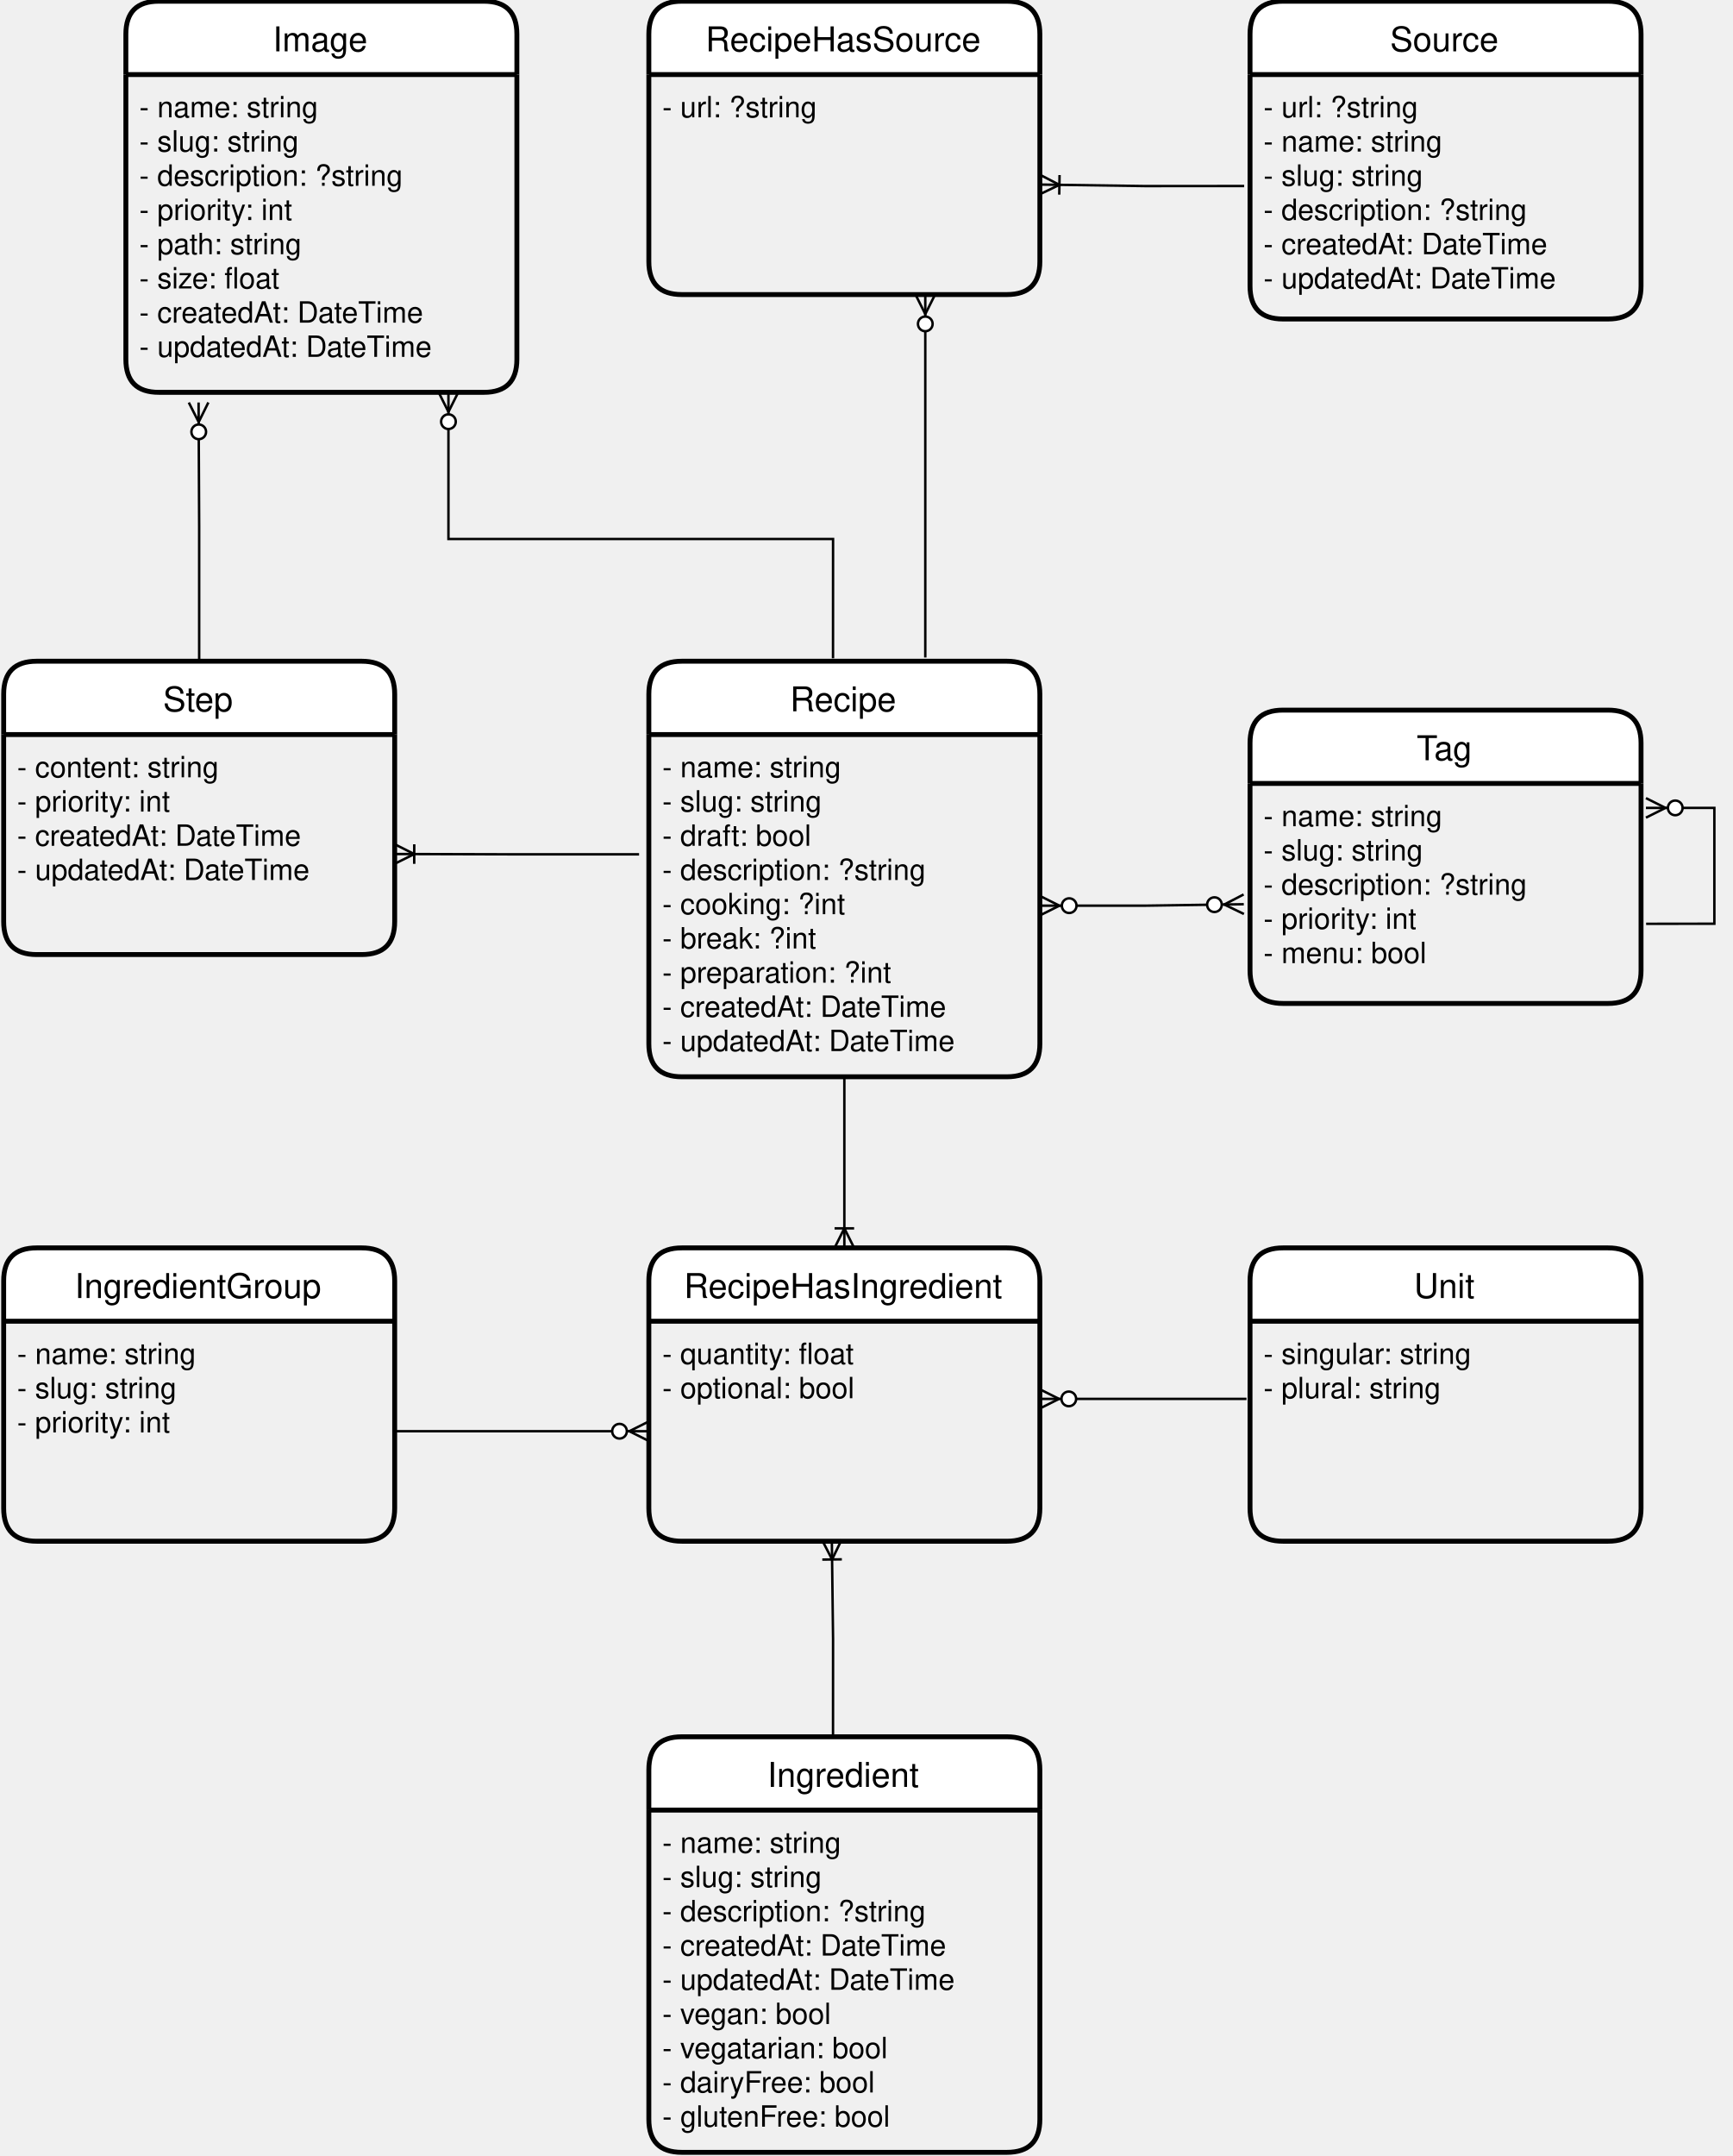
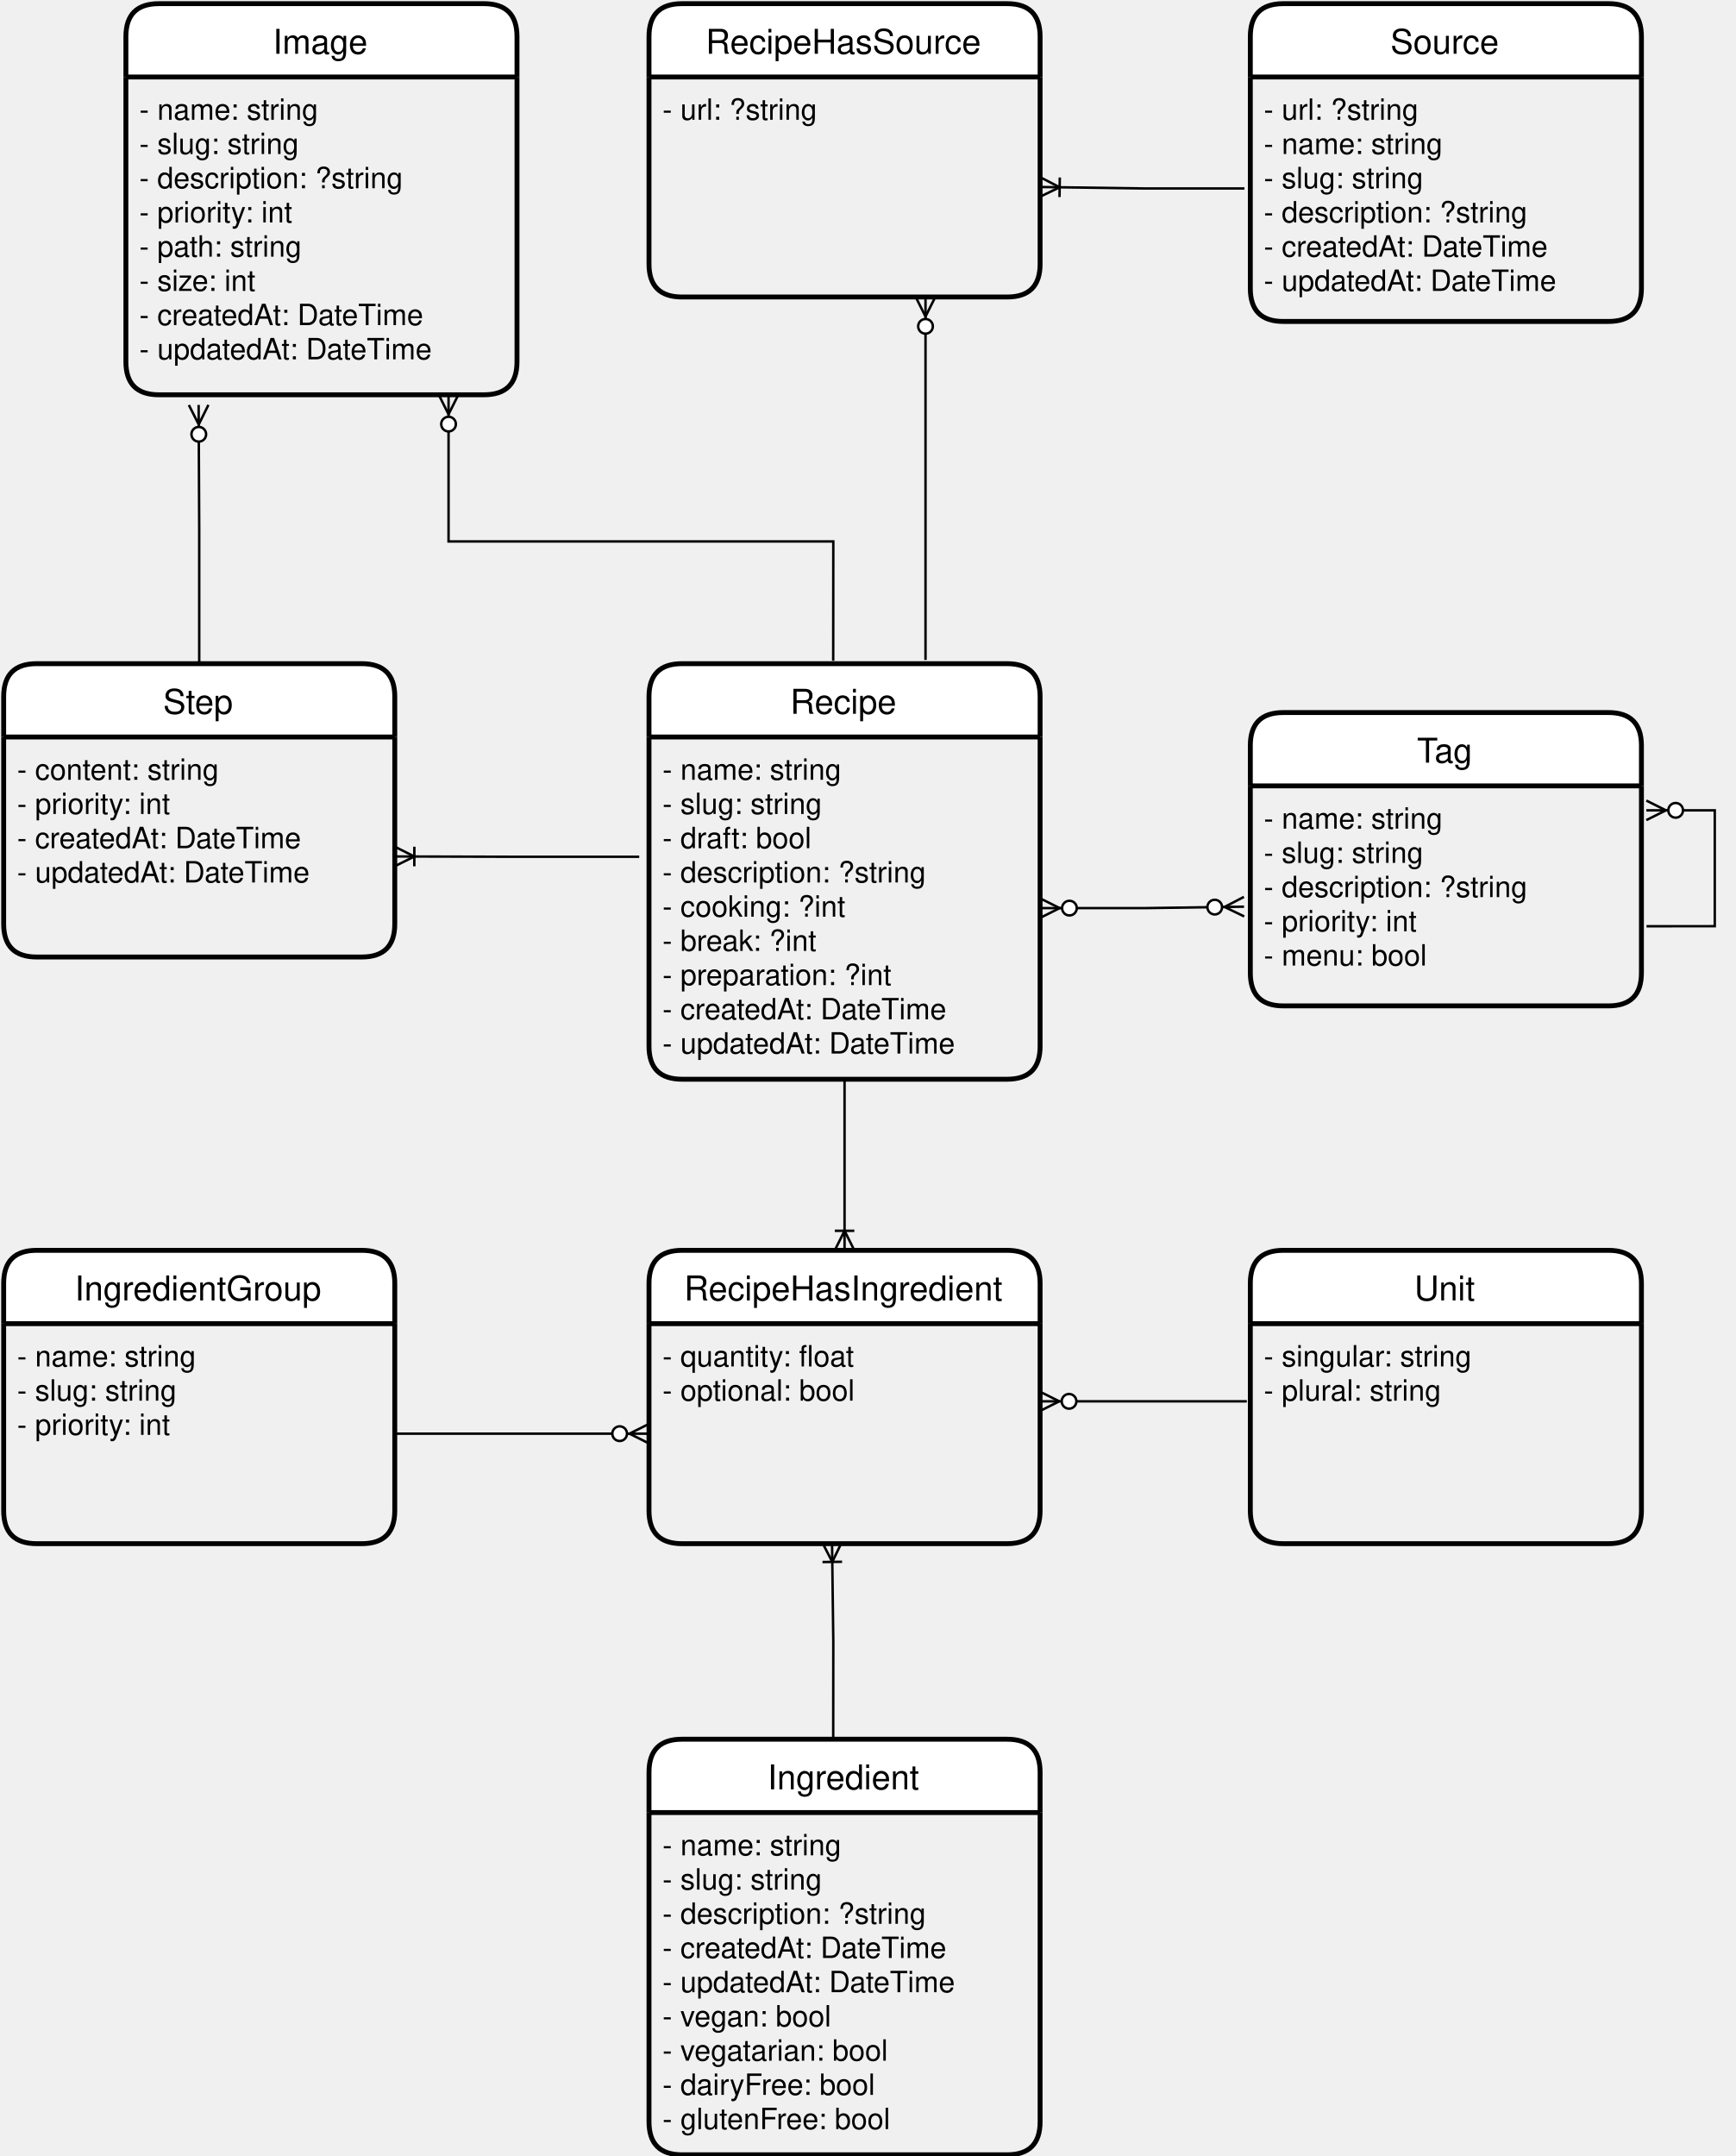
- <svg xmlns="http://www.w3.org/2000/svg" version="1.1" width="709px" height="882px" viewBox="-0.5 -0.5 709 882" content="&lt;mxfile host=&quot;drawio-plugin&quot; modified=&quot;2022-08-24T13:08:50.267Z&quot; agent=&quot;5.0 (X11; Linux x86_64) AppleWebKit/537.36 (KHTML, like Gecko) Chrome/98.0.476.102 Safari/537.36&quot; etag=&quot;3_nnmf-e8nYRTh73Wc1m&quot; version=&quot;15.5.4&quot; type=&quot;embed&quot;&gt;&lt;diagram id=&quot;23iRSUPoRavnBvh4doch&quot; name=&quot;Page-1&quot;&gt;7Vzdcps4FH4aXzYDCIO5TOKk7Uw702mys9tLxSiYCUaskJO4T78CJEASEIyxQ7q+inV0JITOd34lMgPXm9fPBCbr79hH0cwy/NcZWM4sywSmwf5klF1BcV1QEAIS+pypItyFvxEn8nHBNvRRKjFSjCMaJjJxheMYrahEg4TgF5ntEUfyUxMYII1wt4KRTv079Om6oC4st6J/QWGwFk82Ha/o2UDBzN8kXUMfv9RI4GYGrgnGtPi1eb1GUbZ5Yl+KcbctveXCCIppnwFWMeAZRlv+bj/RKkwQXx3diVdOX8JNBGPWulqtw8j/Bnd4mz0ipXD1JFpXa0zC3zimMGJdJiOwbkK5BIEhcdxlIxk5oxK8jX3k80GPrJ+PMW3R5msx8kkJfiq33srGo5Tx/xDvbZSkbzClYilir7NeH6br/HlZA0ZhELPfKzYaEUbQt5Hv7DMiFL3WSHxbPyO8QZTsGAvvBcAuhnCMA4OL/KVCjOlw2rqOFpcTIUdpUM5dCZL94LJslivQ5PqJNWO4Ya3LXLIkjIOZ5cysTBvBVdadRtugo9sn8JEW/Q9M29RelK5ImNAQxwXPDNw2TrPC+CmjCqaQbbHM8UAQfOroTwhiooHSo3SuFZuFIv+SL3nJGvche3+Za5v4zVwK/gVEIpTtAUfgNY4wg8syxrliPIZRpJDSBK7Yy37LRy1tBdsZcjNEhcy0XPIHUJwI8MKHEvEEU0hrbfb+AtY6Vq3eWC2x2ROa9gjQdDRo3lGUnA3OoQZHmI297Y01glDdRnvD/C/NX6jVpiQkZOKhu4LlrMSV/J3e8t9Tib0RxL3QxP11k8VMZyU+UIlLZdzXMjsjSNU7RtDQNyx4yxIkeejcvoxc8Fn3Y4Th2YwIBC56I3BfxIERECcSuhrktN1GPsu9eBMTusYBjmF0U1G1bVzTjTAkKPYvs4SPNW9+/kYE3+PvMN4VPbdhJPgqS5LtKHoN6T/Z7wvbNXn7F2t/Mi4Mw+WE5WuNe7mrNX4gwmCT24SCFrNtKeZbWHNB+FUukTWqyfLWrt5Sp2s1MynekhWSYkBmRwMkDH9ByvazEwh1yRtNkhdEgiIWhD/LSXETHPgzfuBcrcsMyZMzJGuhIKp4Hz6qnsSqE9my0TRVF1fsgjYRQwbc1diSjCFtX7BtePKC50bnuqy51cXPfhQrqFSllEI/7RHuZWLaU8HdXDgS3C8MYA2BfKWQ85o6Gp2a2EtNnOmryUIGt6WWB/pqialMpNUZWrRkCDD1stIRgcm8a4nLFiSadRQyENlgVMNbh487MfgAoESUrjcMP8J6iYlsNeQcET96+equUNpzgnFggjFfDEwwRgn3bE2uedxNou7c4EQpyP83SygVbvw0wRgDN3p56WscEOSHiNuas00Y8ajCtfsKd4yjClMvJn0cnZe4nlEA49YDkqyXISzsYPFhSHa3BKFWjiDaUhSrLB/Z8ri90foehxWmXhMrDki/wPRsgo5ngua9TdAYpxdiDsUE/buFMS1Lkk11RZxbGBg16uvH1kuvtwjf4fzB0isflTZ+ZupxPk88WCWV88QTa6ReQTg8KGg4YvjAGrqHRN9DQ/Vjfm23T1ICaqwciqJ+Sw2/KmBK1fqqTNRcNGpVunrFkWda9ZKRObWSI1B1Xy319K0Z2cpER6wZNVxBeGfAyWdH2dGR3Q277qMj21lIYLzwPPsNQA4/PhJheR2mwq5PBqZzpSLpqp6nL0wdZSJHnWhEmOrZ7hFhuveJp4zYeSdeewFJvN60geQp8ldTx94nkUqx3VGrXyMCSc9M/4rDcyo6eoX8tIGvAJAS+KYsvNxGkHRFt9GWiExUMHzk8HbSCSiY6NE7N+P5RRVPsuVgDg6JPjzPk6MPPt9Rog8hyUk7DcdUYtuhB/Nz42ROA+hp9T3U7cTZZxzoM4B1Up9xlK89xrq4uUHx9g85rCjVZ5o+ST9dfx+flJuBFs6WCzqZwzKlu2LZLZ3S5Qy5KzZ6KtNQuRGaNxmnpPoSW/UlvZ2SWrk5olOaTwS3LSkxQyaQsOSAxd6hVD+ETQ1OZUVFoEC1U33h5NqW7CB7FgL3vaLrarB1u9elfjXljHtFF+hl8PL8+HylrdQLzaE2qErvs+PeFwRGib2av3xrutL2wQKfN2RSIHsSgY8o0EzUgRgXbvnRSPkViUjOByXjfL4RviJRPM2Qz0oKDXg/H2UrxXsNUr1DHmWivp+RDHAL9knLRwMuyL+FqFqdyZQ+ybiw587A4GhfLIrbxJMCoxJPDP6mSY2/TXWiwWBkzer/ixTs1X9pATf/AQ==&lt;/diagram&gt;&lt;/mxfile&gt;">
+ <svg xmlns="http://www.w3.org/2000/svg" version="1.1" width="710px" height="882px" viewBox="-0.5 -0.5 710 882" content="&lt;mxfile host=&quot;drawio-plugin&quot; modified=&quot;2022-09-05T08:07:39.021Z&quot; agent=&quot;5.0 (X11; Linux x86_64) AppleWebKit/537.36 (KHTML, like Gecko) Chrome/98.0.476.102 Safari/537.36&quot; etag=&quot;ibXtkRQIotcQoL53WjZH&quot; version=&quot;15.5.4&quot; type=&quot;embed&quot;&gt;&lt;diagram id=&quot;23iRSUPoRavnBvh4doch&quot; name=&quot;Page-1&quot;&gt;7Vzdc6MqFP9r8rgdFaPxsduv3ZnuTGe7d+7dRxppwtSIF0nb9K+/qKACak1iUrs3Tw2HAyLndz7BTsDF6vWGwmT5g4QomjhW+DoBlxPHsS3f538yykZQvJlVUBYUh4JWEe7xG5JDBXWNQ5QqjIyQiOFEJc5JHKM5U2iQUvKisj2SSH1qAhfIINzPYWRS/8YhWxbUmeNX9G8IL5byybYXFD0rKJnFm6RLGJKXGglcTcAFJYQVv1avFyjKdk/uSzHuuqW3XBhFMeszwCkGPMNoLd7tJ5rjBInVsY185fQFryIY89bX+RJH4S3ckHX2iJTB+ZNsfV0Sit9IzGDEu2xO4N2UCQkCS+G4z0ZyckalZB2HKBSDHnm/GGO7si3WYuWTUvJUbr2TjUcp57+T722VpFuYMrkUuddZbwjTZf68rAEjvIj57zkfjSgnmNsodvYZUYZeaySxrTeIrBCjG84iegFwiyEC5MASIn+pEGN7graso8UXRChQuijnrgTJfwhZNssVGHL9wpsxXPHWeS5ZiuPFxPEmDrCzLci602i96OgOKXxkRf8D1za9F6VzihOGSVzwTMB14zRzQp4yqmTCfItVjgeK4FNHf0IRFw1UHmVyzfksDIXnYsmXvPEL8/dXudZJ2Myl4V9CJELZHggEXpCIcLhcxiRXjEccRRopTeCcv+xtPurS1bCdITdDFOam5Vw8gJFEghc+lIinhEFWa/P3l7A2ser0xmqJzZ7QdAeApmdA856h5GRw9jU40mxsbW+cAYTqN9ob7n9Z/kKtNiWhmIuHbQqWkxJX8vd6y39LJQ4GEPfMEPf3VRYznZR4TyUulXFby+wNINXgEEFD37DgPUuQ5KFz+zJywZ+MiIq/WW/8bYs3MADeZDpXA5yx2yjkmZdoEsqWZEFiGF1VVGMbl2wlzQiKw/Ms3ePNq59viJJf5AeMN0XPNY4kX2VHsh1Fr5j9k/0+c31btH/z9hfrzLJ8Qbh8rXFfbmqNO0Q5bHKLUNBivi3FfDNnKgm/yyXyRjVZ3trUW/p0rUYmJWs6R0oEyK3oAkmzX5Cy/ewEQl3yVpPkJZGiiIfgz2pK3AQH8Yw7kmtmmR8Fan7kzDREFe8jRtVTWH0iVzWZtu7gil0wJuLIgJsaW5IxpO0Ldq1AXfDU6lyXM3W6+PmPYgWVqpRS6Kc90rmMTHsquNszT4H7mQWcXSBfKeS0po5Wpyb2UhNv/GoyU8Ht6MWBvlpiaxMZVYYWLdkFmGZR6YDA5N61xGULEu06CjmIXDCo4a3Dxx8ZfADQ4kk/2A0/0nrJiVw94BwQP2bx6r5Q2lN6sWd6MZ3tmF4MEu65hlzzuJtG3ZnBkRKQ/2+WUCrc8GmCNQRuzOLS93hBUYiRsDUnmzDgQYXv9hXuEAcVtllK+jw6r3A9owWMW49Hsl6OMNzBEkJMN9cUoVaORbRmKNZZPrPl8Xuj9SOOKmyzIlYcj36D6ckEHc4ETXuboCHOLuQcmgn6dw1jVhYkHyMC9boiyS0MjBr19XPrZdBbhB9w+uCYlY9KG2+4epxOE/dWSe008cgaaVYQ9g8KGg4YPrGGbiHRj9BQ85Df2O2jlIAaK4eyqN9Sw68KmEq1vioTNReNWpWuXnEUmVa9ZGSPreQIdN3XSz19a0auNtEBa0YNFxA+GHDq2VF2dOR2w6776Mj1ZgoYz4LAfQeQux8fybC8DlNp10cD06lWkfR1z9MXpp42kadPNCBMzWz3gDDd+sRTRey0E6+9gCRfb9xACjT566lj75NIrdju6dWvAYFkZqZ/xfiUig5eIT9u4CsBpAW+KQ8v1xGkXdFttKYyE5UMnzm8HXUCCkZ69C7MeH5RJVBsOZiCfaKPIAjU6EPMd5DoQ0py1E7Ds7XYdteD+al1NKcBzLT6FzTtxMln7OkzgHNUn3GQbz2Gura5QvH6DzmsKNVnnD7JPF3/GJ+Um4EWzpYLOpnDspW7YtktndLl7HJXbPBUpqFyIzVvNE5J9yWu7kt6OyW9cnNApzQdCW5bUmKOTKBgyQOzrUOpfggbG5zKiopEgW6n+sLJdx3VQfYsBG57Rdc3YOt3r0v/Zsob9oouMMvg5fnx6UrbMMGX+Z3tMWOv5u/emq60febAZ9TfoskCzUgdiHXmlx+NlF+RyOR8p2RczPchX5GAsV1wdrXivQGp3iGPNlHfz0h2cAvuUctHO1yQfw9RtTqTrXySceZOvcMER/Ly8LjBqMUTO3/TpMfftj7RzmDkzeq/ixTs1T9pAVf/AQ==&lt;/diagram&gt;&lt;/mxfile&gt;">
  <defs />
  <g>
-     <path d="M 425 300 L 425 283.5 Q 425 270 411.5 270 L 278.5 270 Q 265 270 265 283.5 L 265 300" fill="#ffffff" stroke="#000000" stroke-width="2" stroke-miterlimit="10" pointer-events="all" />
-     <path d="M 265 300 L 265 426.5 Q 265 440 278.5 440 L 411.5 440 Q 425 440 425 426.5 L 425 300" fill="none" stroke="#000000" stroke-width="2" stroke-miterlimit="10" pointer-events="none" />
-     <path d="M 265 300 L 425 300" fill="none" stroke="#000000" stroke-width="2" stroke-miterlimit="10" pointer-events="none" />
+     <path d="M 425 301 L 425 284.5 Q 425 271 411.5 271 L 278.5 271 Q 265 271 265 284.5 L 265 301" fill="#ffffff" stroke="#000000" stroke-width="2" stroke-miterlimit="10" pointer-events="all" />
+     <path d="M 265 301 L 265 427.5 Q 265 441 278.5 441 L 411.5 441 Q 425 441 425 427.5 L 425 301" fill="none" stroke="#000000" stroke-width="2" stroke-miterlimit="10" pointer-events="none" />
+     <path d="M 265 301 L 425 301" fill="none" stroke="#000000" stroke-width="2" stroke-miterlimit="10" pointer-events="none" />
    <g fill="#000000" font-family="Helvetica" pointer-events="none" text-anchor="middle" font-size="14px">
-       <text x="344.5" y="290.5">Recipe</text>
+       <text x="344.5" y="291.5">Recipe</text>
    </g>
    <g fill="#000000" font-family="Helvetica" pointer-events="none" font-size="12px">
-       <text x="270.5" y="317.5">- name: string</text>
-       <text x="270.5" y="331.5">- slug: string</text>
-       <text x="270.5" y="345.5">- draft: bool</text>
-       <text x="270.5" y="359.5">- description: ?string</text>
-       <text x="270.5" y="373.5">- cooking: ?int</text>
-       <text x="270.5" y="387.5">- break: ?int</text>
-       <text x="270.5" y="401.5">- preparation: ?int</text>
-       <text x="270.5" y="415.5">- createdAt: DateTime</text>
-       <text x="270.5" y="429.5">- updatedAt: DateTime</text>
+       <text x="270.5" y="318.5">- name: string</text>
+       <text x="270.5" y="332.5">- slug: string</text>
+       <text x="270.5" y="346.5">- draft: bool</text>
+       <text x="270.5" y="360.5">- description: ?string</text>
+       <text x="270.5" y="374.5">- cooking: ?int</text>
+       <text x="270.5" y="388.5">- break: ?int</text>
+       <text x="270.5" y="402.5">- preparation: ?int</text>
+       <text x="270.5" y="416.5">- createdAt: DateTime</text>
+       <text x="270.5" y="430.5">- updatedAt: DateTime</text>
    </g>
-     <path d="M 161 300 L 161 283.5 Q 161 270 147.5 270 L 14.5 270 Q 1 270 1 283.5 L 1 300" fill="#ffffff" stroke="#000000" stroke-width="2" stroke-miterlimit="10" pointer-events="none" />
-     <path d="M 1 300 L 1 376.5 Q 1 390 14.5 390 L 147.5 390 Q 161 390 161 376.5 L 161 300" fill="none" stroke="#000000" stroke-width="2" stroke-miterlimit="10" pointer-events="none" />
-     <path d="M 1 300 L 161 300" fill="none" stroke="#000000" stroke-width="2" stroke-miterlimit="10" pointer-events="none" />
+     <path d="M 161 301 L 161 284.5 Q 161 271 147.5 271 L 14.5 271 Q 1 271 1 284.5 L 1 301" fill="#ffffff" stroke="#000000" stroke-width="2" stroke-miterlimit="10" pointer-events="none" />
+     <path d="M 1 301 L 1 377.5 Q 1 391 14.5 391 L 147.5 391 Q 161 391 161 377.5 L 161 301" fill="none" stroke="#000000" stroke-width="2" stroke-miterlimit="10" pointer-events="none" />
+     <path d="M 1 301 L 161 301" fill="none" stroke="#000000" stroke-width="2" stroke-miterlimit="10" pointer-events="none" />
    <g fill="#000000" font-family="Helvetica" pointer-events="none" text-anchor="middle" font-size="14px">
-       <text x="80.5" y="290.5">Step</text>
+       <text x="80.5" y="291.5">Step</text>
    </g>
    <g fill="#000000" font-family="Helvetica" pointer-events="none" font-size="12px">
-       <text x="6.5" y="317.5">- content: string</text>
-       <text x="6.5" y="331.5">- priority: int</text>
-       <text x="6.5" y="345.5">- createdAt: DateTime</text>
-       <text x="6.5" y="359.5">- updatedAt: DateTime</text>
+       <text x="6.5" y="318.5">- content: string</text>
+       <text x="6.5" y="332.5">- priority: int</text>
+       <text x="6.5" y="346.5">- createdAt: DateTime</text>
+       <text x="6.5" y="360.5">- updatedAt: DateTime</text>
    </g>
-     <path d="M 211 30 L 211 13.5 Q 211 0 197.5 0 L 64.5 0 Q 51 0 51 13.5 L 51 30" fill="#ffffff" stroke="#000000" stroke-width="2" stroke-miterlimit="10" pointer-events="none" />
-     <path d="M 51 30 L 51 146.5 Q 51 160 64.5 160 L 197.5 160 Q 211 160 211 146.5 L 211 30" fill="none" stroke="#000000" stroke-width="2" stroke-miterlimit="10" pointer-events="none" />
-     <path d="M 51 30 L 211 30" fill="none" stroke="#000000" stroke-width="2" stroke-miterlimit="10" pointer-events="none" />
+     <path d="M 211 31 L 211 14.5 Q 211 1 197.5 1 L 64.5 1 Q 51 1 51 14.5 L 51 31" fill="#ffffff" stroke="#000000" stroke-width="2" stroke-miterlimit="10" pointer-events="none" />
+     <path d="M 51 31 L 51 147.5 Q 51 161 64.5 161 L 197.5 161 Q 211 161 211 147.5 L 211 31" fill="none" stroke="#000000" stroke-width="2" stroke-miterlimit="10" pointer-events="none" />
+     <path d="M 51 31 L 211 31" fill="none" stroke="#000000" stroke-width="2" stroke-miterlimit="10" pointer-events="none" />
    <g fill="#000000" font-family="Helvetica" pointer-events="none" text-anchor="middle" font-size="14px">
-       <text x="130.5" y="20.5">Image</text>
+       <text x="130.5" y="21.5">Image</text>
    </g>
    <g fill="#000000" font-family="Helvetica" pointer-events="none" font-size="12px">
-       <text x="56.5" y="47.5">- name: string</text>
-       <text x="56.5" y="61.5">- slug: string</text>
-       <text x="56.5" y="75.5">- description: ?string</text>
-       <text x="56.5" y="89.5">- priority: int</text>
-       <text x="56.5" y="103.5">- path: string</text>
-       <text x="56.5" y="117.5">- size: float</text>
-       <text x="56.5" y="131.5">- createdAt: DateTime</text>
-       <text x="56.5" y="145.5">- updatedAt: DateTime</text>
+       <text x="56.5" y="48.5">- name: string</text>
+       <text x="56.5" y="62.5">- slug: string</text>
+       <text x="56.5" y="76.5">- description: ?string</text>
+       <text x="56.5" y="90.5">- priority: int</text>
+       <text x="56.5" y="104.5">- path: string</text>
+       <text x="56.5" y="118.5">- size: int</text>
+       <text x="56.5" y="132.5">- createdAt: DateTime</text>
+       <text x="56.5" y="146.5">- updatedAt: DateTime</text>
    </g>
-     <path d="M 340.36 268.81 L 340.38 220 L 183 220 L 183 160" fill="none" stroke="#000000" stroke-miterlimit="10" pointer-events="none" />
-     <ellipse cx="183" cy="172" rx="3" ry="3" fill="#ffffff" stroke="#000000" pointer-events="none" />
-     <path d="M 179 160 L 183 168 L 187 160" fill="none" stroke="#000000" stroke-miterlimit="10" pointer-events="none" />
-     <path d="M 81 270 L 81 215 L 80.76 164.16" fill="none" stroke="#000000" stroke-miterlimit="10" pointer-events="none" />
-     <ellipse cx="80.82" cy="176.16" rx="3" ry="3" fill="#ffffff" stroke="#000000" pointer-events="none" />
-     <path d="M 76.76 164.18 L 80.8 172.16 L 84.76 164.14" fill="none" stroke="#000000" stroke-miterlimit="10" pointer-events="none" />
-     <path d="M 261 349 L 211 349 L 161 348.87" fill="none" stroke="#000000" stroke-miterlimit="10" pointer-events="none" />
-     <path d="M 169.01 344.89 L 168.99 352.89 M 160.99 352.87 L 169 348.89 L 161.01 344.87" fill="none" stroke="#000000" stroke-miterlimit="10" pointer-events="none" />
-     <path d="M 671 30 L 671 13.5 Q 671 0 657.5 0 L 524.5 0 Q 511 0 511 13.5 L 511 30" fill="#ffffff" stroke="#000000" stroke-width="2" stroke-miterlimit="10" pointer-events="none" />
-     <path d="M 511 30 L 511 116.5 Q 511 130 524.5 130 L 657.5 130 Q 671 130 671 116.5 L 671 30" fill="none" stroke="#000000" stroke-width="2" stroke-miterlimit="10" pointer-events="none" />
-     <path d="M 511 30 L 671 30" fill="none" stroke="#000000" stroke-width="2" stroke-miterlimit="10" pointer-events="none" />
+     <path d="M 340.36 269.81 L 340.4 221 L 183 221 L 183 161" fill="none" stroke="#000000" stroke-miterlimit="10" pointer-events="none" />
+     <ellipse cx="183" cy="173" rx="3" ry="3" fill="#ffffff" stroke="#000000" pointer-events="none" />
+     <path d="M 179 161 L 183 169 L 187 161" fill="none" stroke="#000000" stroke-miterlimit="10" pointer-events="none" />
+     <path d="M 81 271 L 81 216 L 80.76 165.16" fill="none" stroke="#000000" stroke-miterlimit="10" pointer-events="none" />
+     <ellipse cx="80.82" cy="177.16" rx="3" ry="3" fill="#ffffff" stroke="#000000" pointer-events="none" />
+     <path d="M 76.76 165.18 L 80.8 173.16 L 84.76 165.14" fill="none" stroke="#000000" stroke-miterlimit="10" pointer-events="none" />
+     <path d="M 261 350 L 211 350 L 161 349.87" fill="none" stroke="#000000" stroke-miterlimit="10" pointer-events="none" />
+     <path d="M 169.01 345.89 L 168.99 353.89 M 160.99 353.87 L 169 349.89 L 161.01 345.87" fill="none" stroke="#000000" stroke-miterlimit="10" pointer-events="none" />
+     <path d="M 671 31 L 671 14.5 Q 671 1 657.5 1 L 524.5 1 Q 511 1 511 14.5 L 511 31" fill="#ffffff" stroke="#000000" stroke-width="2" stroke-miterlimit="10" pointer-events="none" />
+     <path d="M 511 31 L 511 117.5 Q 511 131 524.5 131 L 657.5 131 Q 671 131 671 117.5 L 671 31" fill="none" stroke="#000000" stroke-width="2" stroke-miterlimit="10" pointer-events="none" />
+     <path d="M 511 31 L 671 31" fill="none" stroke="#000000" stroke-width="2" stroke-miterlimit="10" pointer-events="none" />
    <g fill="#000000" font-family="Helvetica" pointer-events="none" text-anchor="middle" font-size="14px">
-       <text x="590.5" y="20.5">Source</text>
+       <text x="590.5" y="21.5">Source</text>
    </g>
    <g fill="#000000" font-family="Helvetica" pointer-events="none" font-size="12px">
-       <text x="516.5" y="47.5">- url: ?string</text>
-       <text x="516.5" y="61.5">- name: string</text>
-       <text x="516.5" y="75.5">- slug: string</text>
-       <text x="516.5" y="89.5">- description: ?string</text>
-       <text x="516.5" y="103.5">- createdAt: DateTime</text>
-       <text x="516.5" y="117.5">- updatedAt: DateTime</text>
+       <text x="516.5" y="48.5">- url: ?string</text>
+       <text x="516.5" y="62.5">- name: string</text>
+       <text x="516.5" y="76.5">- slug: string</text>
+       <text x="516.5" y="90.5">- description: ?string</text>
+       <text x="516.5" y="104.5">- createdAt: DateTime</text>
+       <text x="516.5" y="118.5">- updatedAt: DateTime</text>
    </g>
-     <path d="M 425 740 L 425 723.5 Q 425 710 411.5 710 L 278.5 710 Q 265 710 265 723.5 L 265 740" fill="#ffffff" stroke="#000000" stroke-width="2" stroke-miterlimit="10" pointer-events="none" />
-     <path d="M 265 740 L 265 866.5 Q 265 880 278.5 880 L 411.5 880 Q 425 880 425 866.5 L 425 740" fill="none" stroke="#000000" stroke-width="2" stroke-miterlimit="10" pointer-events="none" />
-     <path d="M 265 740 L 425 740" fill="none" stroke="#000000" stroke-width="2" stroke-miterlimit="10" pointer-events="none" />
+     <path d="M 425 741 L 425 724.5 Q 425 711 411.5 711 L 278.5 711 Q 265 711 265 724.5 L 265 741" fill="#ffffff" stroke="#000000" stroke-width="2" stroke-miterlimit="10" pointer-events="none" />
+     <path d="M 265 741 L 265 867.5 Q 265 881 278.5 881 L 411.5 881 Q 425 881 425 867.5 L 425 741" fill="none" stroke="#000000" stroke-width="2" stroke-miterlimit="10" pointer-events="none" />
+     <path d="M 265 741 L 425 741" fill="none" stroke="#000000" stroke-width="2" stroke-miterlimit="10" pointer-events="none" />
    <g fill="#000000" font-family="Helvetica" pointer-events="none" text-anchor="middle" font-size="14px">
-       <text x="344.5" y="730.5">Ingredient</text>
+       <text x="344.5" y="731.5">Ingredient</text>
    </g>
    <g fill="#000000" font-family="Helvetica" pointer-events="none" font-size="12px">
-       <text x="270.5" y="757.5">- name: string</text>
-       <text x="270.5" y="771.5">- slug: string</text>
-       <text x="270.5" y="785.5">- description: ?string</text>
-       <text x="270.5" y="799.5">- createdAt: DateTime</text>
-       <text x="270.5" y="813.5">- updatedAt: DateTime</text>
-       <text x="270.5" y="827.5">- vegan: bool</text>
-       <text x="270.5" y="841.5">- vegatarian: bool</text>
-       <text x="270.5" y="855.5">- dairyFree: bool</text>
-       <text x="270.5" y="869.5">- glutenFree: bool</text>
+       <text x="270.5" y="758.5">- name: string</text>
+       <text x="270.5" y="772.5">- slug: string</text>
+       <text x="270.5" y="786.5">- description: ?string</text>
+       <text x="270.5" y="800.5">- createdAt: DateTime</text>
+       <text x="270.5" y="814.5">- updatedAt: DateTime</text>
+       <text x="270.5" y="828.5">- vegan: bool</text>
+       <text x="270.5" y="842.5">- vegatarian: bool</text>
+       <text x="270.5" y="856.5">- dairyFree: bool</text>
+       <text x="270.5" y="870.5">- glutenFree: bool</text>
    </g>
-     <path d="M 425 540 L 425 523.5 Q 425 510 411.5 510 L 278.5 510 Q 265 510 265 523.5 L 265 540" fill="#ffffff" stroke="#000000" stroke-width="2" stroke-miterlimit="10" pointer-events="none" />
-     <path d="M 265 540 L 265 616.5 Q 265 630 278.5 630 L 411.5 630 Q 425 630 425 616.5 L 425 540" fill="none" stroke="#000000" stroke-width="2" stroke-miterlimit="10" pointer-events="none" />
-     <path d="M 265 540 L 425 540" fill="none" stroke="#000000" stroke-width="2" stroke-miterlimit="10" pointer-events="none" />
+     <path d="M 425 541 L 425 524.5 Q 425 511 411.5 511 L 278.5 511 Q 265 511 265 524.5 L 265 541" fill="#ffffff" stroke="#000000" stroke-width="2" stroke-miterlimit="10" pointer-events="none" />
+     <path d="M 265 541 L 265 617.5 Q 265 631 278.5 631 L 411.5 631 Q 425 631 425 617.5 L 425 541" fill="none" stroke="#000000" stroke-width="2" stroke-miterlimit="10" pointer-events="none" />
+     <path d="M 265 541 L 425 541" fill="none" stroke="#000000" stroke-width="2" stroke-miterlimit="10" pointer-events="none" />
    <g fill="#000000" font-family="Helvetica" pointer-events="none" text-anchor="middle" font-size="14px">
-       <text x="344.5" y="530.5">RecipeHasIngredient</text>
+       <text x="344.5" y="531.5">RecipeHasIngredient</text>
    </g>
    <g fill="#000000" font-family="Helvetica" pointer-events="none" font-size="12px">
-       <text x="270.5" y="557.5">- quantity: float</text>
-       <text x="270.5" y="571.5">- optional: bool</text>
+       <text x="270.5" y="558.5">- quantity: float</text>
+       <text x="270.5" y="572.5">- optional: bool</text>
    </g>
-     <path d="M 161 540 L 161 523.5 Q 161 510 147.5 510 L 14.5 510 Q 1 510 1 523.5 L 1 540" fill="#ffffff" stroke="#000000" stroke-width="2" stroke-miterlimit="10" pointer-events="none" />
-     <path d="M 1 540 L 1 616.5 Q 1 630 14.5 630 L 147.5 630 Q 161 630 161 616.5 L 161 540" fill="none" stroke="#000000" stroke-width="2" stroke-miterlimit="10" pointer-events="none" />
-     <path d="M 1 540 L 161 540" fill="none" stroke="#000000" stroke-width="2" stroke-miterlimit="10" pointer-events="none" />
+     <path d="M 161 541 L 161 524.5 Q 161 511 147.5 511 L 14.5 511 Q 1 511 1 524.5 L 1 541" fill="#ffffff" stroke="#000000" stroke-width="2" stroke-miterlimit="10" pointer-events="none" />
+     <path d="M 1 541 L 1 617.5 Q 1 631 14.5 631 L 147.5 631 Q 161 631 161 617.5 L 161 541" fill="none" stroke="#000000" stroke-width="2" stroke-miterlimit="10" pointer-events="none" />
+     <path d="M 1 541 L 161 541" fill="none" stroke="#000000" stroke-width="2" stroke-miterlimit="10" pointer-events="none" />
    <g fill="#000000" font-family="Helvetica" pointer-events="none" text-anchor="middle" font-size="14px">
-       <text x="80.5" y="530.5">IngredientGroup</text>
+       <text x="80.5" y="531.5">IngredientGroup</text>
    </g>
    <g fill="#000000" font-family="Helvetica" pointer-events="none" font-size="12px">
-       <text x="6.5" y="557.5">- name: string</text>
-       <text x="6.5" y="571.5">- slug: string</text>
-       <text x="6.5" y="585.5">- priority: int</text>
+       <text x="6.5" y="558.5">- name: string</text>
+       <text x="6.5" y="572.5">- slug: string</text>
+       <text x="6.5" y="586.5">- priority: int</text>
    </g>
-     <path d="M 345 440 L 345 510" fill="none" stroke="#000000" stroke-miterlimit="10" pointer-events="none" />
-     <path d="M 341 502 L 349 502 M 349 510 L 345 502 L 341 510" fill="none" stroke="#000000" stroke-miterlimit="10" pointer-events="none" />
-     <path d="M 340.36 710.68 L 340.38 670 L 339.88 629.46" fill="none" stroke="#000000" stroke-miterlimit="10" pointer-events="none" />
-     <path d="M 343.98 637.41 L 335.98 637.51 M 335.88 629.51 L 339.98 637.46 L 343.88 629.41" fill="none" stroke="#000000" stroke-miterlimit="10" pointer-events="none" />
-     <path d="M 161 585 L 265 585" fill="none" stroke="#000000" stroke-miterlimit="10" pointer-events="none" />
-     <ellipse cx="253" cy="585" rx="3" ry="3" fill="#ffffff" stroke="#000000" pointer-events="none" />
-     <path d="M 265 581 L 257 585 L 265 589" fill="none" stroke="#000000" stroke-miterlimit="10" pointer-events="none" />
-     <path d="M 671 540 L 671 523.5 Q 671 510 657.5 510 L 524.5 510 Q 511 510 511 523.5 L 511 540" fill="#ffffff" stroke="#000000" stroke-width="2" stroke-miterlimit="10" pointer-events="none" />
-     <path d="M 511 540 L 511 616.5 Q 511 630 524.5 630 L 657.5 630 Q 671 630 671 616.5 L 671 540" fill="none" stroke="#000000" stroke-width="2" stroke-miterlimit="10" pointer-events="none" />
-     <path d="M 511 540 L 671 540" fill="none" stroke="#000000" stroke-width="2" stroke-miterlimit="10" pointer-events="none" />
+     <path d="M 345 441 L 345 511" fill="none" stroke="#000000" stroke-miterlimit="10" pointer-events="none" />
+     <path d="M 341 503 L 349 503 M 349 511 L 345 503 L 341 511" fill="none" stroke="#000000" stroke-miterlimit="10" pointer-events="none" />
+     <path d="M 340.36 711.68 L 340.4 671 L 339.88 630.46" fill="none" stroke="#000000" stroke-miterlimit="10" pointer-events="none" />
+     <path d="M 343.98 638.41 L 335.98 638.51 M 335.88 630.51 L 339.98 638.46 L 343.88 630.41" fill="none" stroke="#000000" stroke-miterlimit="10" pointer-events="none" />
+     <path d="M 161 586 L 265 586" fill="none" stroke="#000000" stroke-miterlimit="10" pointer-events="none" />
+     <ellipse cx="253" cy="586" rx="3" ry="3" fill="#ffffff" stroke="#000000" pointer-events="none" />
+     <path d="M 265 582 L 257 586 L 265 590" fill="none" stroke="#000000" stroke-miterlimit="10" pointer-events="none" />
+     <path d="M 671 541 L 671 524.5 Q 671 511 657.5 511 L 524.5 511 Q 511 511 511 524.5 L 511 541" fill="#ffffff" stroke="#000000" stroke-width="2" stroke-miterlimit="10" pointer-events="none" />
+     <path d="M 511 541 L 511 617.5 Q 511 631 524.5 631 L 657.5 631 Q 671 631 671 617.5 L 671 541" fill="none" stroke="#000000" stroke-width="2" stroke-miterlimit="10" pointer-events="none" />
+     <path d="M 511 541 L 671 541" fill="none" stroke="#000000" stroke-width="2" stroke-miterlimit="10" pointer-events="none" />
    <g fill="#000000" font-family="Helvetica" pointer-events="none" text-anchor="middle" font-size="14px">
-       <text x="590.5" y="530.5">Unit</text>
+       <text x="590.5" y="531.5">Unit</text>
    </g>
    <g fill="#000000" font-family="Helvetica" pointer-events="none" font-size="12px">
-       <text x="516.5" y="557.5">- singular: string</text>
-       <text x="516.5" y="571.5">- plural: string</text>
+       <text x="516.5" y="558.5">- singular: string</text>
+       <text x="516.5" y="572.5">- plural: string</text>
    </g>
-     <path d="M 509.56 571.77 L 424.84 571.77" fill="none" stroke="#000000" stroke-miterlimit="10" pointer-events="none" />
-     <ellipse cx="436.84" cy="571.77" rx="3" ry="3" fill="#ffffff" stroke="#000000" pointer-events="none" />
-     <path d="M 424.84 575.77 L 432.84 571.77 L 424.84 567.77" fill="none" stroke="#000000" stroke-miterlimit="10" pointer-events="none" />
-     <path d="M 671 320 L 671 303.5 Q 671 290 657.5 290 L 524.5 290 Q 511 290 511 303.5 L 511 320" fill="#ffffff" stroke="#000000" stroke-width="2" stroke-miterlimit="10" pointer-events="none" />
-     <path d="M 511 320 L 511 396.5 Q 511 410 524.5 410 L 657.5 410 Q 671 410 671 396.5 L 671 320" fill="none" stroke="#000000" stroke-width="2" stroke-miterlimit="10" pointer-events="none" />
-     <path d="M 511 320 L 671 320" fill="none" stroke="#000000" stroke-width="2" stroke-miterlimit="10" pointer-events="none" />
+     <path d="M 509.56 572.77 L 424.84 572.77" fill="none" stroke="#000000" stroke-miterlimit="10" pointer-events="none" />
+     <ellipse cx="436.84" cy="572.77" rx="3" ry="3" fill="#ffffff" stroke="#000000" pointer-events="none" />
+     <path d="M 424.84 576.77 L 432.84 572.77 L 424.84 568.77" fill="none" stroke="#000000" stroke-miterlimit="10" pointer-events="none" />
+     <path d="M 671 321 L 671 304.5 Q 671 291 657.5 291 L 524.5 291 Q 511 291 511 304.5 L 511 321" fill="#ffffff" stroke="#000000" stroke-width="2" stroke-miterlimit="10" pointer-events="none" />
+     <path d="M 511 321 L 511 397.5 Q 511 411 524.5 411 L 657.5 411 Q 671 411 671 397.5 L 671 321" fill="none" stroke="#000000" stroke-width="2" stroke-miterlimit="10" pointer-events="none" />
+     <path d="M 511 321 L 671 321" fill="none" stroke="#000000" stroke-width="2" stroke-miterlimit="10" pointer-events="none" />
    <g fill="#000000" font-family="Helvetica" pointer-events="none" text-anchor="middle" font-size="14px">
-       <text x="590.5" y="310.5">Tag</text>
+       <text x="590.5" y="311.5">Tag</text>
    </g>
    <g fill="#000000" font-family="Helvetica" pointer-events="none" font-size="12px">
-       <text x="516.5" y="337.5">- name: string</text>
-       <text x="516.5" y="351.5">- slug: string</text>
-       <text x="516.5" y="365.5">- description: ?string</text>
-       <text x="516.5" y="379.5">- priority: int</text>
-       <text x="516.5" y="393.5">- menu: bool</text>
+       <text x="516.5" y="338.5">- name: string</text>
+       <text x="516.5" y="352.5">- slug: string</text>
+       <text x="516.5" y="366.5">- description: ?string</text>
+       <text x="516.5" y="380.5">- priority: int</text>
+       <text x="516.5" y="394.5">- menu: bool</text>
    </g>
-     <path d="M 425 370 L 468 370 L 508.44 369.41" fill="none" stroke="#000000" stroke-miterlimit="10" pointer-events="none" />
-     <ellipse cx="437" cy="370" rx="3" ry="3" fill="#ffffff" stroke="#000000" pointer-events="none" />
-     <path d="M 425 374 L 433 370 L 425 366" fill="none" stroke="#000000" stroke-miterlimit="10" pointer-events="none" />
-     <ellipse cx="496.44" cy="369.59" rx="3" ry="3" fill="#ffffff" stroke="#000000" pointer-events="none" />
-     <path d="M 508.38 365.41 L 500.44 369.53 L 508.5 373.41" fill="none" stroke="#000000" stroke-miterlimit="10" pointer-events="none" />
-     <path d="M 673.08 377.42 L 701 377.38 L 701 330 L 673 330" fill="none" stroke="#000000" stroke-miterlimit="10" pointer-events="none" />
-     <ellipse cx="685" cy="330" rx="3" ry="3" fill="#ffffff" stroke="#000000" pointer-events="none" />
-     <path d="M 673 334 L 681 330 L 673 326" fill="none" stroke="#000000" stroke-miterlimit="10" pointer-events="none" />
-     <path d="M 425 30 L 425 13.5 Q 425 0 411.5 0 L 278.5 0 Q 265 0 265 13.5 L 265 30" fill="#ffffff" stroke="#000000" stroke-width="2" stroke-miterlimit="10" pointer-events="none" />
-     <path d="M 265 30 L 265 106.5 Q 265 120 278.5 120 L 411.5 120 Q 425 120 425 106.5 L 425 30" fill="none" stroke="#000000" stroke-width="2" stroke-miterlimit="10" pointer-events="none" />
-     <path d="M 265 30 L 425 30" fill="none" stroke="#000000" stroke-width="2" stroke-miterlimit="10" pointer-events="none" />
+     <path d="M 425 371 L 468 371 L 508.44 370.41" fill="none" stroke="#000000" stroke-miterlimit="10" pointer-events="none" />
+     <ellipse cx="437" cy="371" rx="3" ry="3" fill="#ffffff" stroke="#000000" pointer-events="none" />
+     <path d="M 425 375 L 433 371 L 425 367" fill="none" stroke="#000000" stroke-miterlimit="10" pointer-events="none" />
+     <ellipse cx="496.44" cy="370.59" rx="3" ry="3" fill="#ffffff" stroke="#000000" pointer-events="none" />
+     <path d="M 508.38 366.41 L 500.44 370.53 L 508.5 374.41" fill="none" stroke="#000000" stroke-miterlimit="10" pointer-events="none" />
+     <path d="M 673.08 378.42 L 701 378.4 L 701 331 L 673 331" fill="none" stroke="#000000" stroke-miterlimit="10" pointer-events="none" />
+     <ellipse cx="685" cy="331" rx="3" ry="3" fill="#ffffff" stroke="#000000" pointer-events="none" />
+     <path d="M 673 335 L 681 331 L 673 327" fill="none" stroke="#000000" stroke-miterlimit="10" pointer-events="none" />
+     <path d="M 425 31 L 425 14.5 Q 425 1 411.5 1 L 278.5 1 Q 265 1 265 14.5 L 265 31" fill="#ffffff" stroke="#000000" stroke-width="2" stroke-miterlimit="10" pointer-events="none" />
+     <path d="M 265 31 L 265 107.5 Q 265 121 278.5 121 L 411.5 121 Q 425 121 425 107.5 L 425 31" fill="none" stroke="#000000" stroke-width="2" stroke-miterlimit="10" pointer-events="none" />
+     <path d="M 265 31 L 425 31" fill="none" stroke="#000000" stroke-width="2" stroke-miterlimit="10" pointer-events="none" />
    <g fill="#000000" font-family="Helvetica" pointer-events="none" text-anchor="middle" font-size="14px">
-       <text x="344.5" y="20.5">RecipeHasSource</text>
+       <text x="344.5" y="21.5">RecipeHasSource</text>
    </g>
    <g fill="#000000" font-family="Helvetica" pointer-events="none" font-size="12px">
-       <text x="270.5" y="47.5">- url: ?string</text>
+       <text x="270.5" y="48.5">- url: ?string</text>
    </g>
-     <path d="M 378.12 268.47 L 378.12 120" fill="none" stroke="#000000" stroke-miterlimit="10" pointer-events="none" />
-     <ellipse cx="378.12" cy="132" rx="3" ry="3" fill="#ffffff" stroke="#000000" pointer-events="none" />
-     <path d="M 374.12 120 L 378.12 128 L 382.12 120" fill="none" stroke="#000000" stroke-miterlimit="10" pointer-events="none" />
-     <path d="M 508.6 75.6 L 468 75.62 L 425 75" fill="none" stroke="#000000" stroke-miterlimit="10" pointer-events="none" />
-     <path d="M 433.06 71.12 L 432.94 79.11 M 424.94 79 L 433 75.12 L 425.06 71" fill="none" stroke="#000000" stroke-miterlimit="10" pointer-events="none" />
+     <path d="M 378.12 269.47 L 378.12 121" fill="none" stroke="#000000" stroke-miterlimit="10" pointer-events="none" />
+     <ellipse cx="378.12" cy="133" rx="3" ry="3" fill="#ffffff" stroke="#000000" pointer-events="none" />
+     <path d="M 374.12 121 L 378.12 129 L 382.12 121" fill="none" stroke="#000000" stroke-miterlimit="10" pointer-events="none" />
+     <path d="M 508.6 76.6 L 468 76.6 L 425 76" fill="none" stroke="#000000" stroke-miterlimit="10" pointer-events="none" />
+     <path d="M 433.06 72.11 L 432.94 80.11 M 424.94 80 L 433 76.11 L 425.06 72" fill="none" stroke="#000000" stroke-miterlimit="10" pointer-events="none" />
  </g>
</svg>
